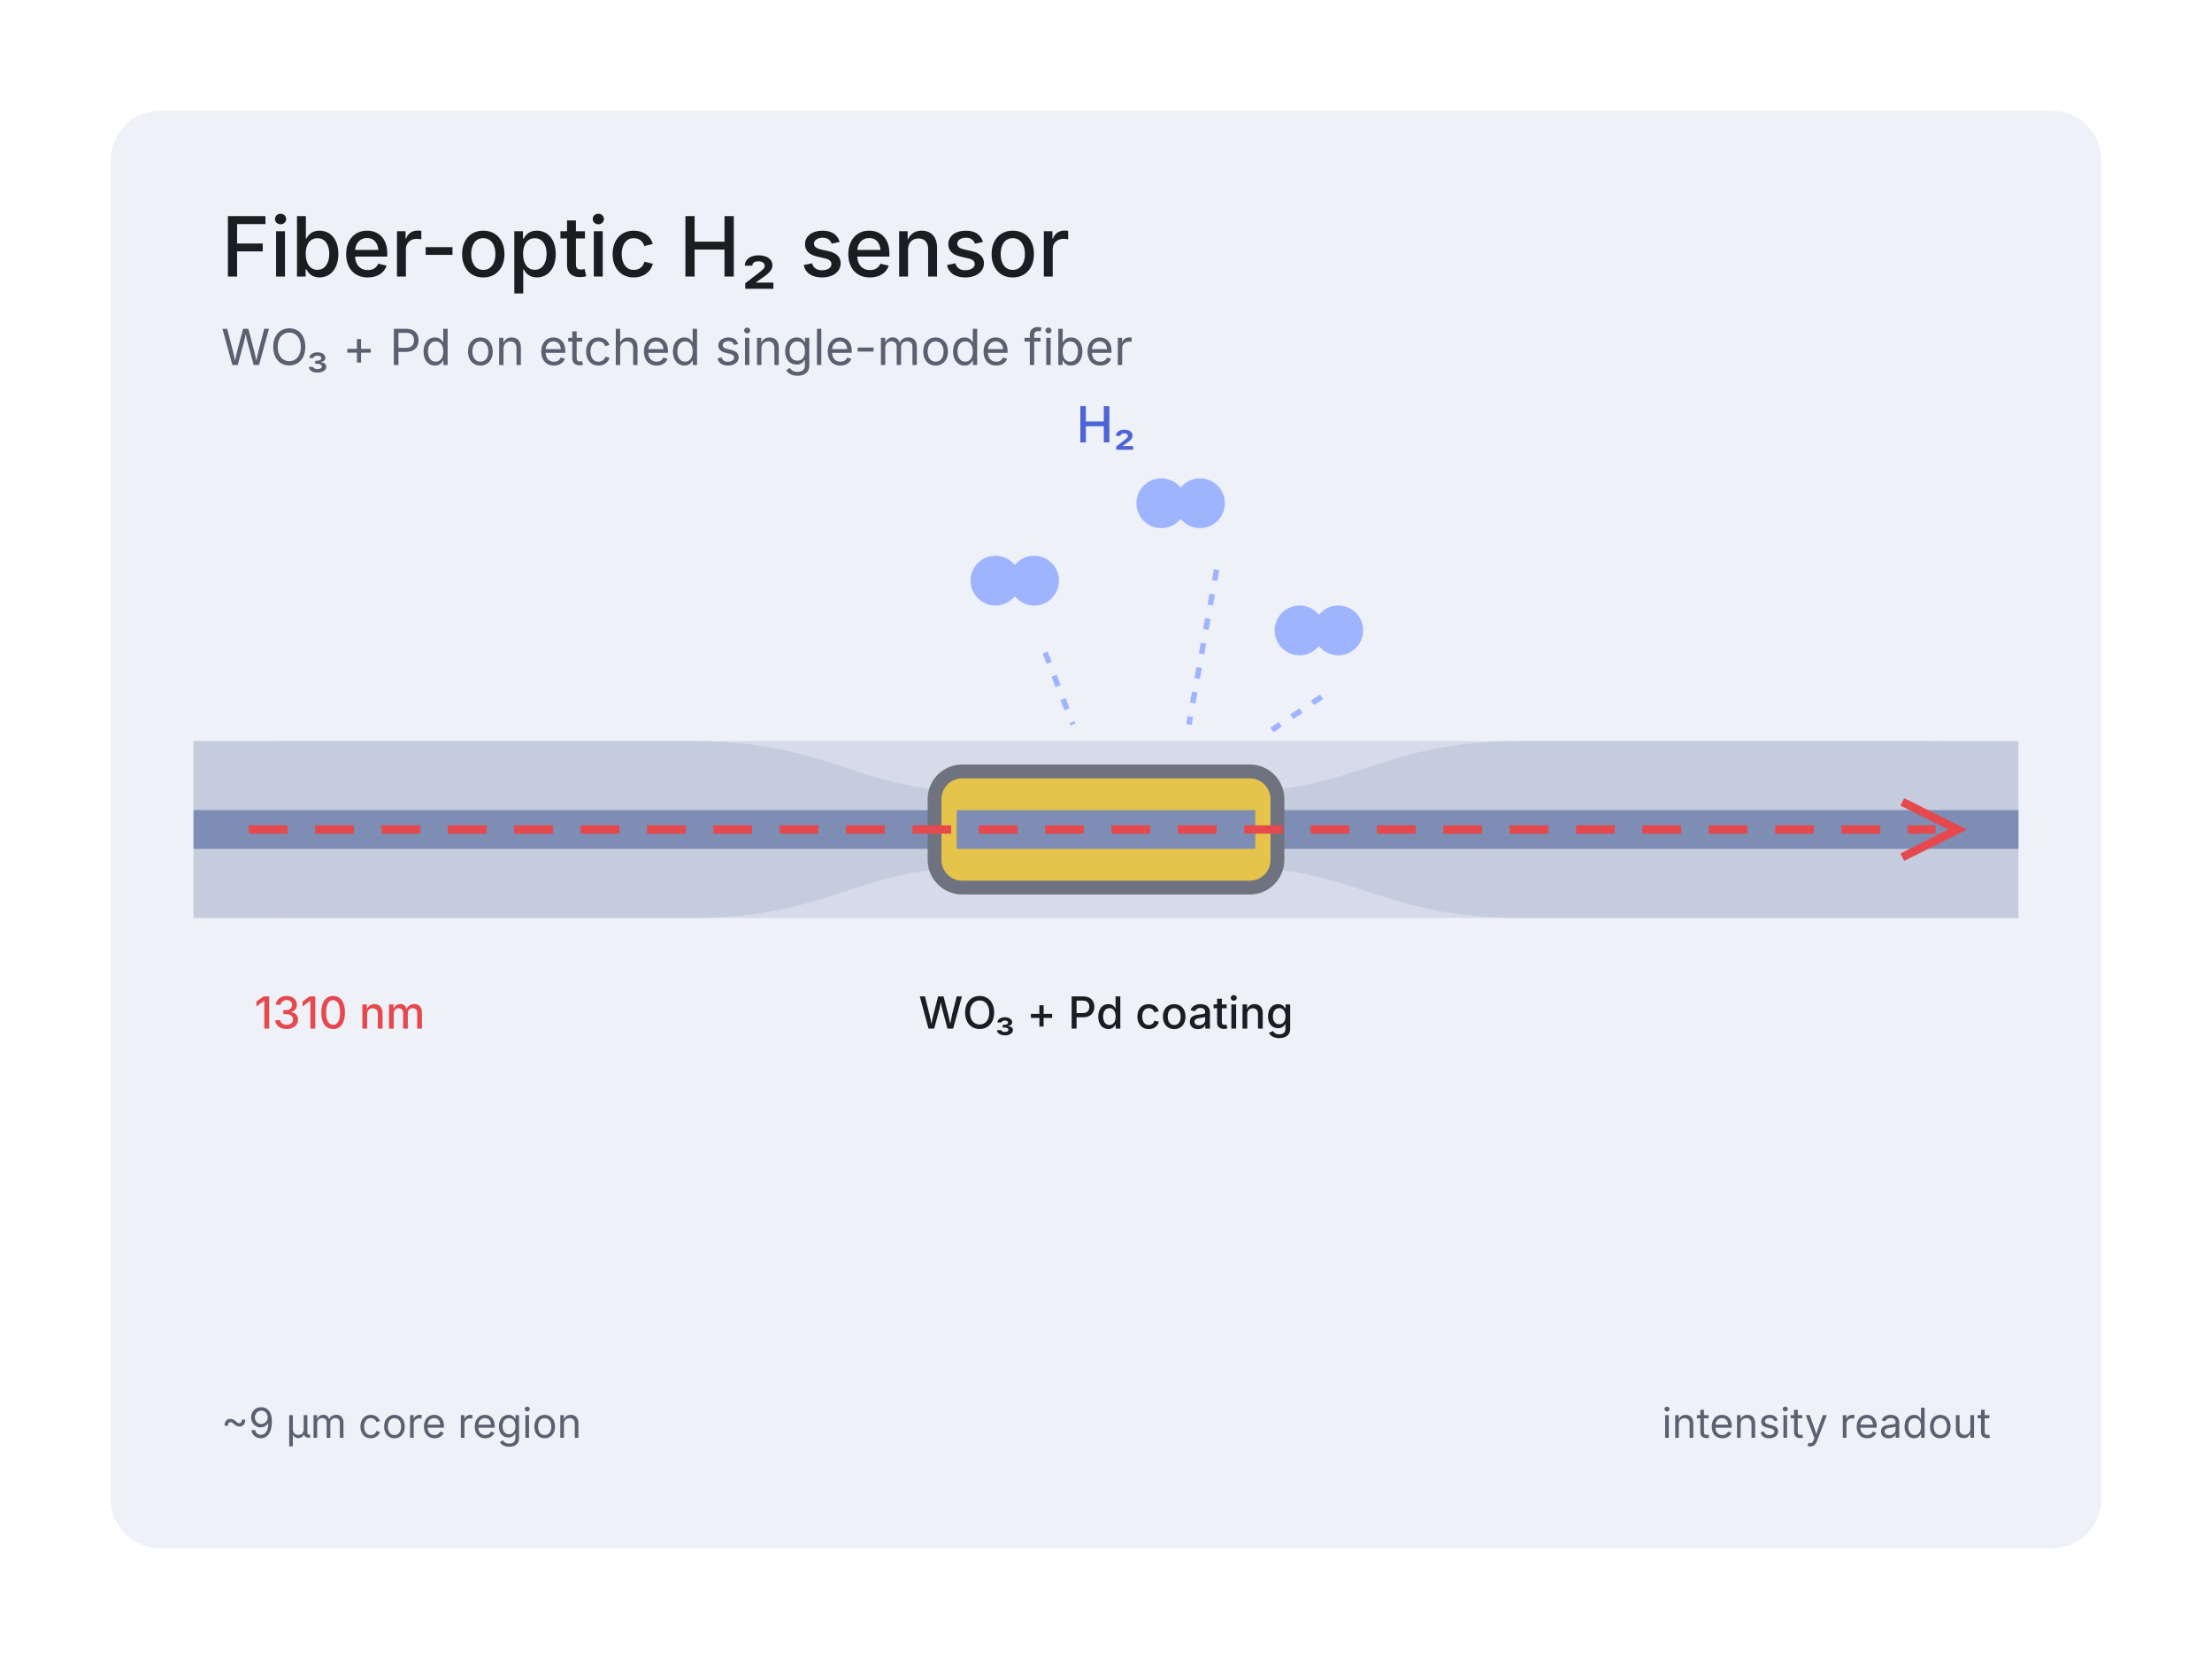
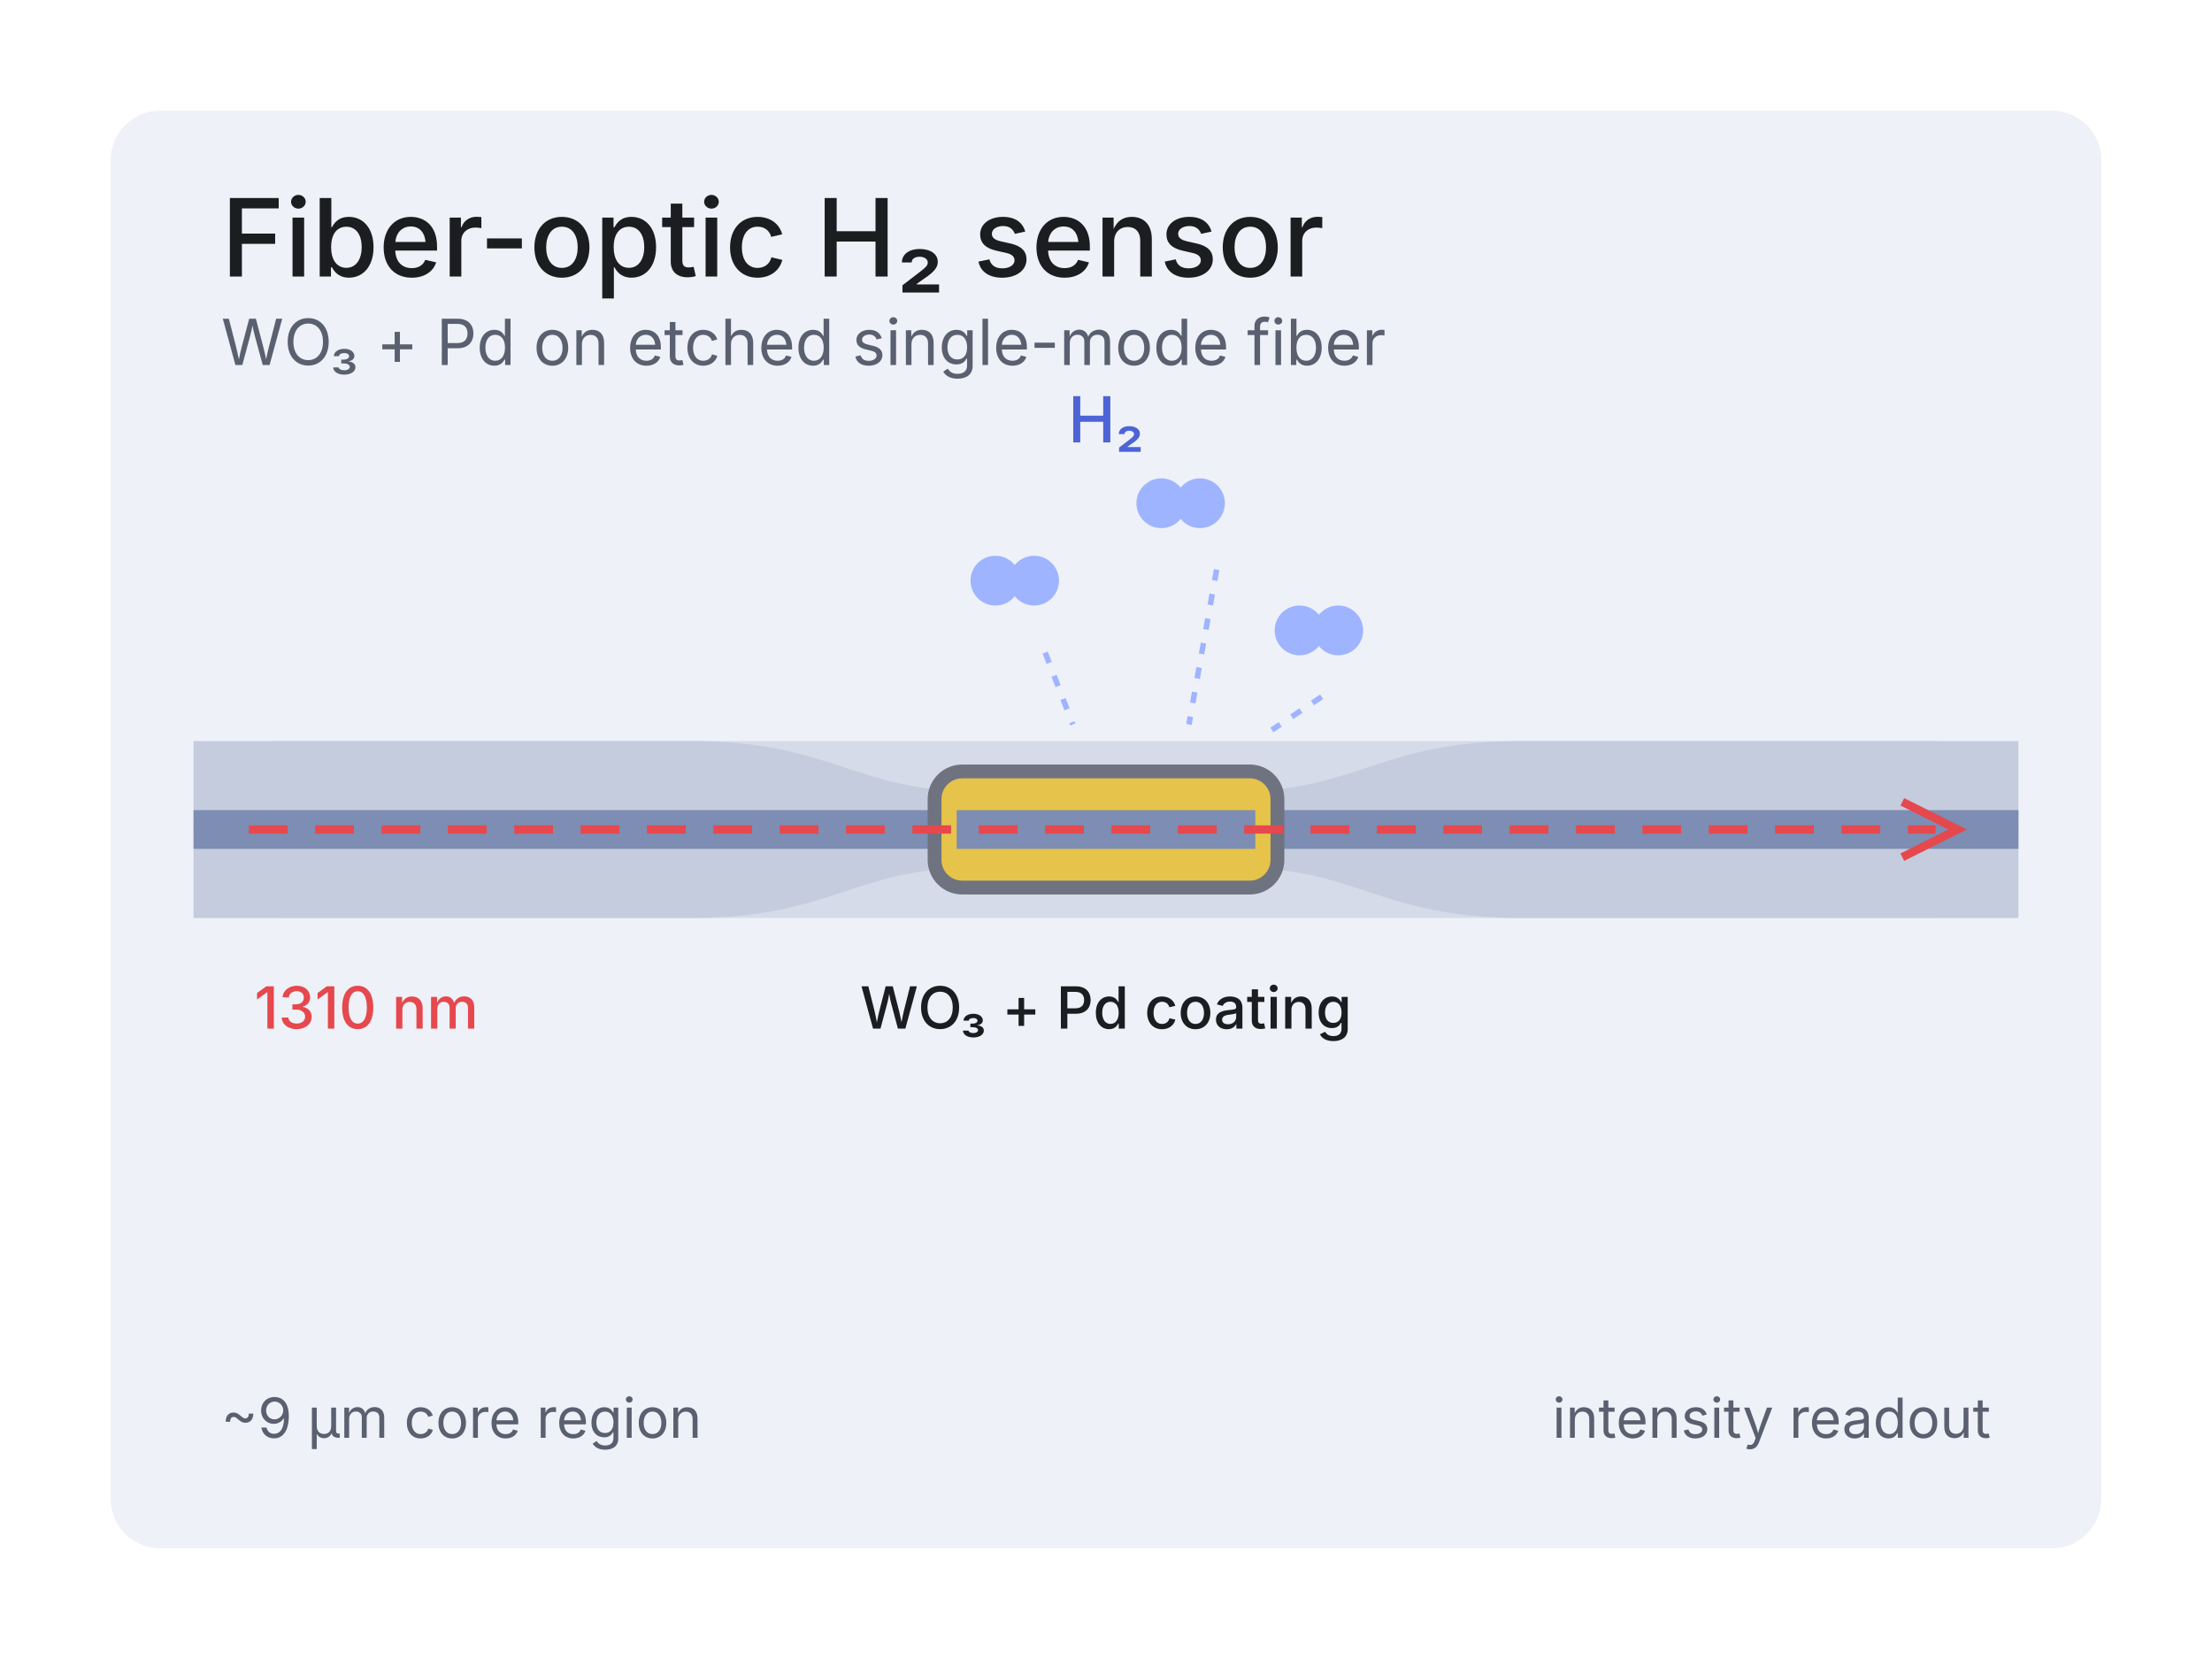
<svg xmlns="http://www.w3.org/2000/svg" viewBox="0 0 800 600" width="800" height="600" font-family="Inter, Helvetica Neue, Arial, sans-serif">
  <rect x="40" y="40" width="720" height="520" rx="18" fill="#eef1f7" />
  <rect x="70" y="268" width="660" height="64" rx="32" fill="#d5dbe8" />
  <path d="M70 268 H250 C300 268 310 286 350 286 H450 C490 286 500 268 550 268 H730 V332 H550 C500 332 490 314 450 314 H350 C310 314 300 332 250 332 H70 Z" fill="#c4ccde" />
  <rect x="70" y="293" width="660" height="14" fill="#7d8db3" />
  <rect x="338" y="279" width="124" height="42" rx="10" fill="#e6c34a" />
  <rect x="338" y="279" width="124" height="42" rx="10" fill="none" stroke="#6f7380" stroke-width="5" />
  <rect x="346" y="293" width="108" height="14" fill="#7d8db3" />
  <path d="M90 300 H700" stroke="#e5484d" stroke-width="3" stroke-dasharray="14 10" />
  <path d="M688 290 L708 300 L688 310" fill="none" stroke="#e5484d" stroke-width="3" />
  <g>
    <circle cx="360" cy="210" r="9" fill="#9fb4ff" />
    <circle cx="374" cy="210" r="9" fill="#9fb4ff" />
  </g>
  <g>
    <circle cx="420" cy="182" r="9" fill="#9fb4ff" />
    <circle cx="434" cy="182" r="9" fill="#9fb4ff" />
  </g>
  <g>
    <circle cx="470" cy="228" r="9" fill="#9fb4ff" />
    <circle cx="484" cy="228" r="9" fill="#9fb4ff" />
  </g>
  <path d="M378 236 L388 262 M440 206 L430 262 M478 252 L460 264" stroke="#9fb4ff" stroke-width="2" stroke-dasharray="4 5" />
-   <text x="80" y="100" font-size="30" fill="#1c1d20" text-anchor="start" font-weight="500" opacity="1">Fiber-optic H₂ sensor</text>
-   <text x="80" y="132" font-size="18" fill="#5b6070" text-anchor="start" font-weight="400" opacity="1">WO₃ + Pd on etched single-mode fiber</text>
-   <text x="400" y="372" font-size="16" fill="#1c1d20" text-anchor="middle" font-weight="500" opacity="1">WO₃ + Pd coating</text>
-   <text x="92" y="372" font-size="16" fill="#e5484d" text-anchor="start" font-weight="500" opacity="1">1310 nm</text>
-   <text x="400" y="160" font-size="18" fill="#4d64d6" text-anchor="middle" font-weight="500" opacity="1">H₂</text>
-   <text x="80" y="520" font-size="15" fill="#5b6070" text-anchor="start" font-weight="400" opacity="1">~9 µm core region</text>
-   <text x="720" y="520" font-size="15" fill="#5b6070" text-anchor="end" font-weight="400" opacity="1">intensity readout</text>
+   <text x="80" y="100" font-size="39" fill="#1c1d20" text-anchor="start" font-weight="500" opacity="1">Fiber-optic H₂ sensor</text>
+   <text x="80" y="132" font-size="23" fill="#5b6070" text-anchor="start" font-weight="400" opacity="1">WO₃ + Pd on etched single-mode fiber</text>
+   <text x="400" y="372" font-size="21" fill="#1c1d20" text-anchor="middle" font-weight="500" opacity="1">WO₃ + Pd coating</text>
+   <text x="92" y="372" font-size="21" fill="#e5484d" text-anchor="start" font-weight="500" opacity="1">1310 nm</text>
+   <text x="400" y="160" font-size="23" fill="#4d64d6" text-anchor="middle" font-weight="500" opacity="1">H₂</text>
+   <text x="80" y="520" font-size="20" fill="#5b6070" text-anchor="start" font-weight="400" opacity="1">~9 µm core region</text>
+   <text x="720" y="520" font-size="20" fill="#5b6070" text-anchor="end" font-weight="400" opacity="1">intensity readout</text>
</svg>
